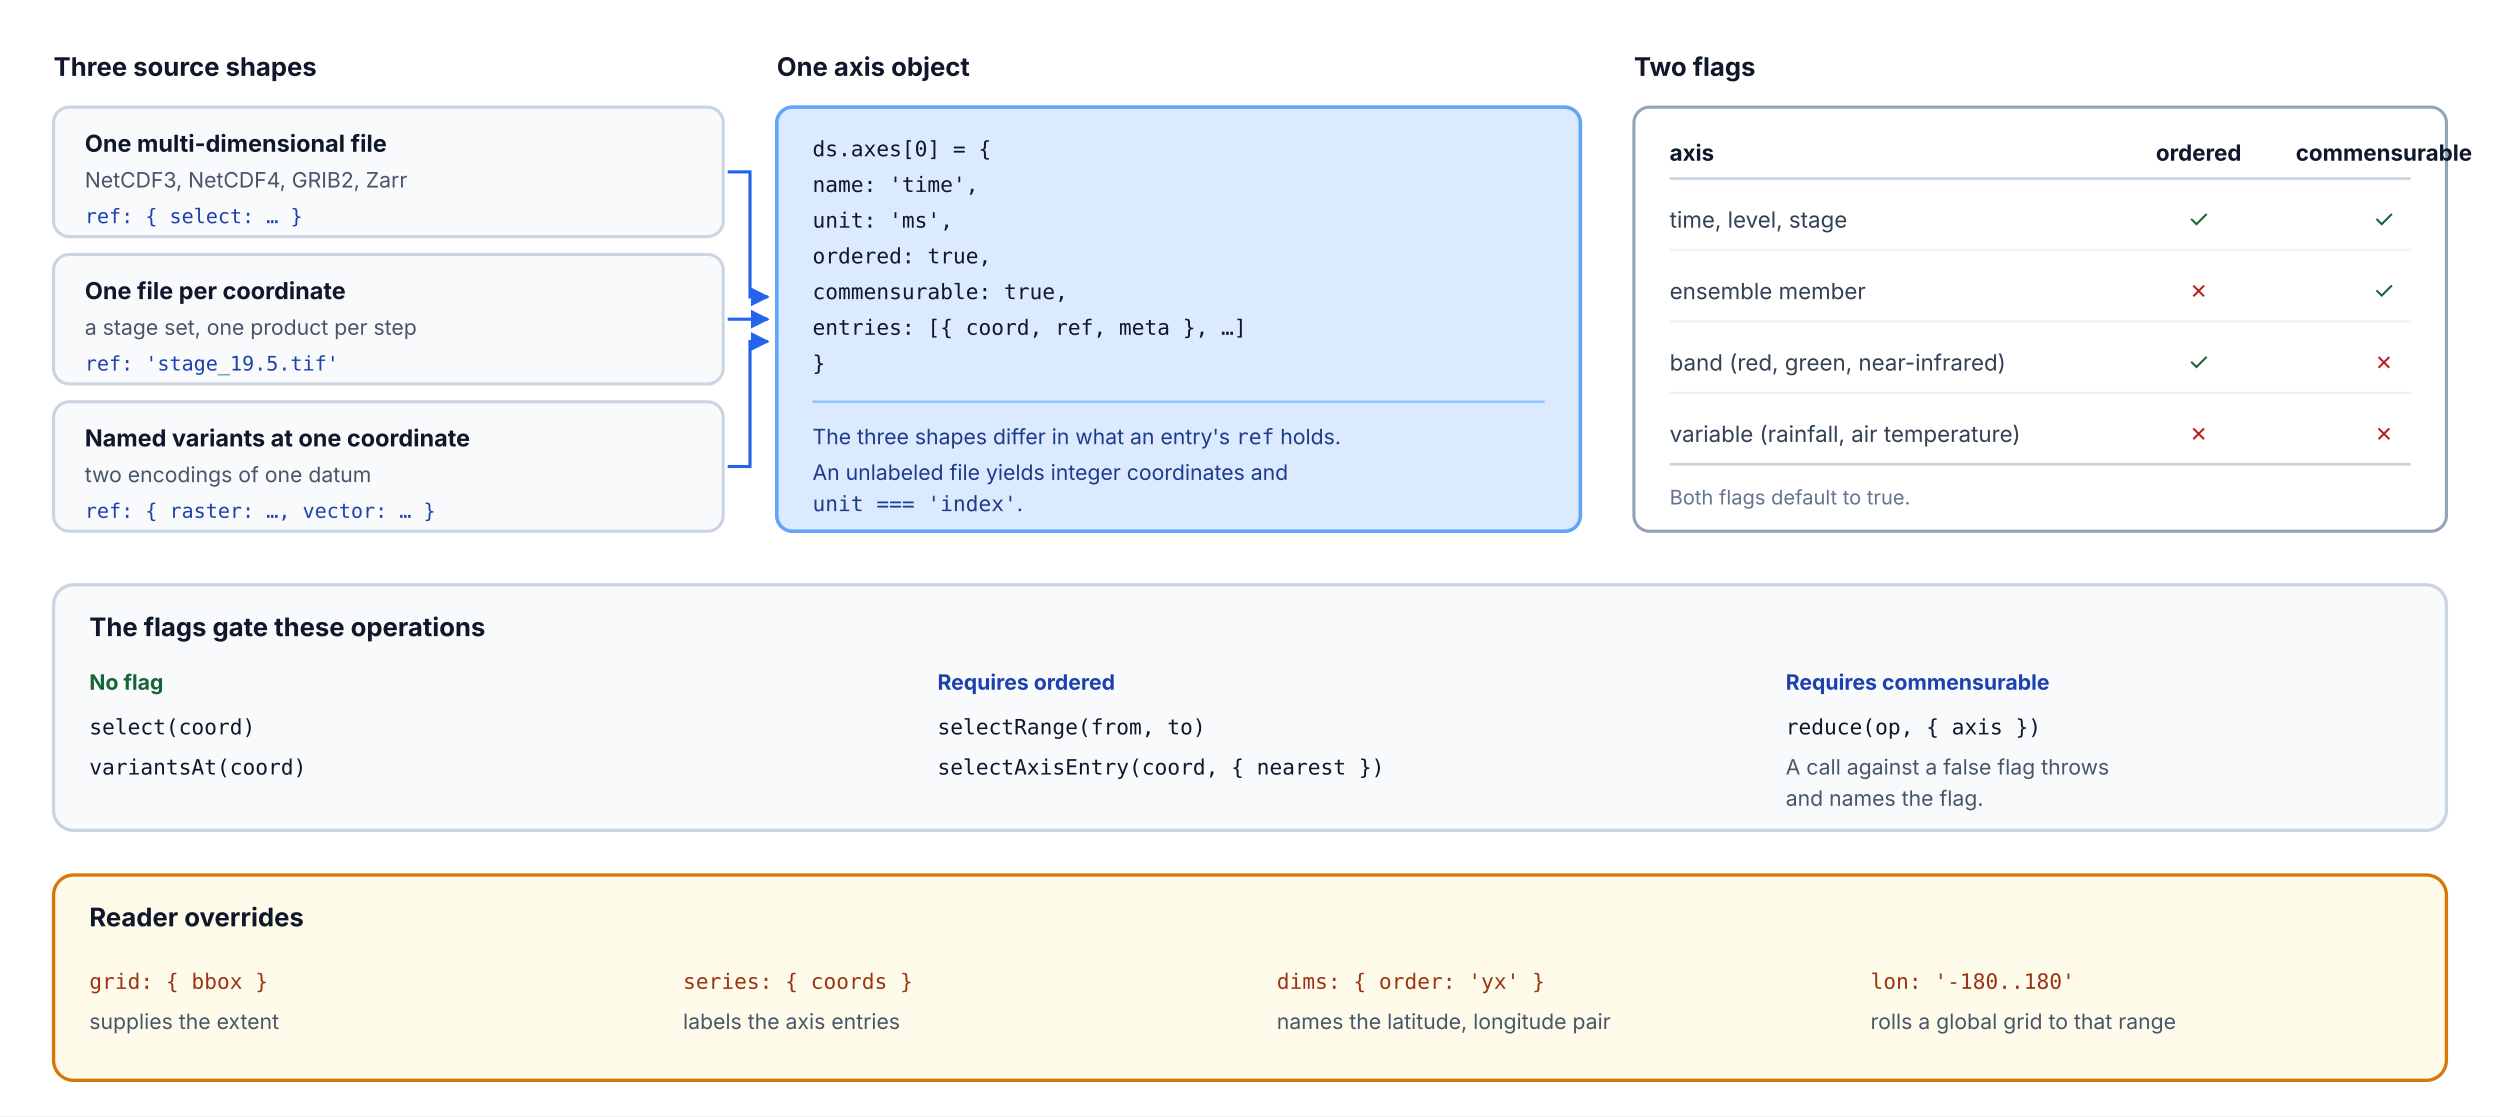
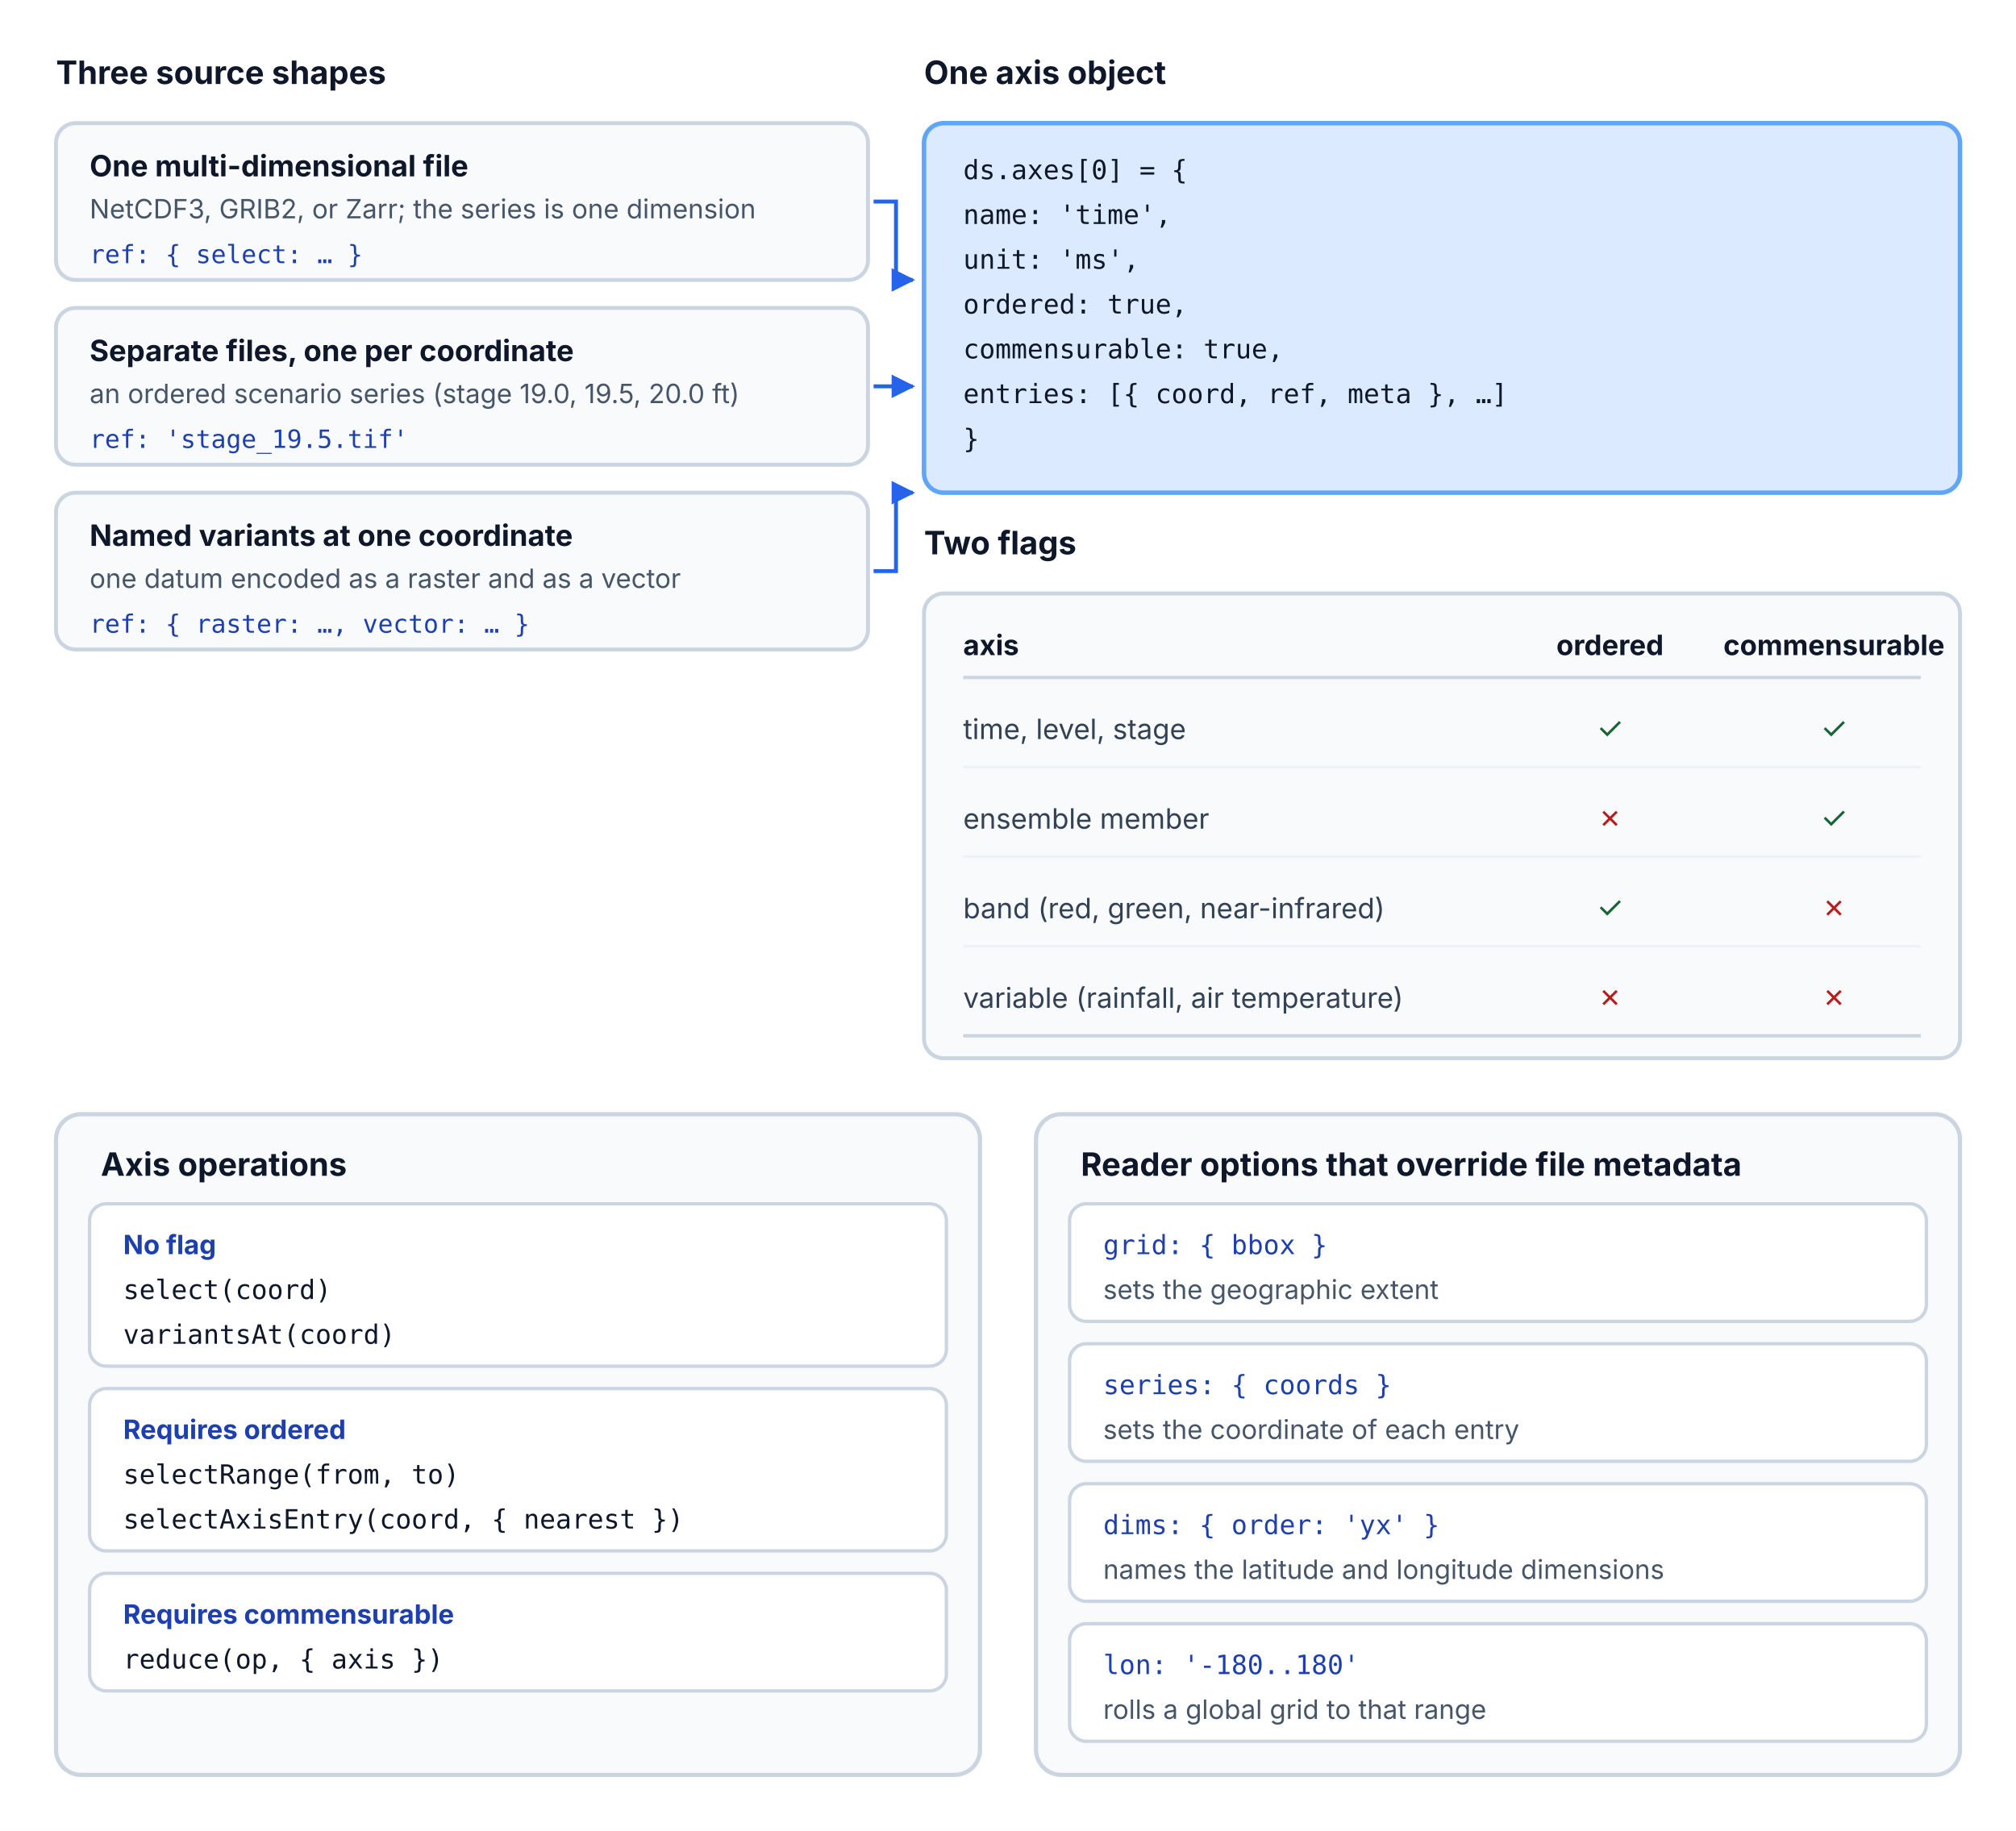
- <svg xmlns="http://www.w3.org/2000/svg" width="1120" height="500" viewBox="0 0 1120 500" font-family="Inter, 'Helvetica Neue', Arial, sans-serif">
+ <svg xmlns="http://www.w3.org/2000/svg" width="720" height="654" viewBox="0 0 720 654" font-family="Inter, 'Helvetica Neue', Arial, sans-serif">
  <defs>
    <marker id="ax" viewBox="0 0 10 10" refX="9" refY="5" markerWidth="6" markerHeight="6" orient="auto">
      <path d="M0,0 L10,5 L0,10 Z" fill="#2563eb" />
    </marker>
  </defs>
-   <rect width="1120" height="500" fill="#ffffff" />
-   <text x="24" y="34" font-size="11.5" font-weight="700" fill="#0f172a">Three source shapes</text>
-   <text x="348" y="34" font-size="11.5" font-weight="700" fill="#0f172a">One axis object</text>
-   <text x="732" y="34" font-size="11.5" font-weight="700" fill="#0f172a">Two flags</text>
-   <rect x="24" y="48" width="300" height="58" rx="7" fill="#f8fafc" stroke="#cbd5e1" stroke-width="1.4" />
-   <text x="38" y="68" font-size="10.5" font-weight="700" fill="#0f172a">One multi-dimensional file</text>
-   <text x="38" y="84" font-size="9.5" fill="#475569">NetCDF3, NetCDF4, GRIB2, Zarr</text>
-   <text x="38" y="100" font-size="9" font-family="ui-monospace, Menlo, Consolas, monospace" fill="#1e40af">ref: { select: … }</text>
-   <rect x="24" y="114" width="300" height="58" rx="7" fill="#f8fafc" stroke="#cbd5e1" stroke-width="1.4" />
-   <text x="38" y="134" font-size="10.5" font-weight="700" fill="#0f172a">One file per coordinate</text>
-   <text x="38" y="150" font-size="9.5" fill="#475569">a stage set, one product per step</text>
-   <text x="38" y="166" font-size="9" font-family="ui-monospace, Menlo, Consolas, monospace" fill="#1e40af">ref: 'stage_19.5.tif'</text>
-   <rect x="24" y="180" width="300" height="58" rx="7" fill="#f8fafc" stroke="#cbd5e1" stroke-width="1.4" />
-   <text x="38" y="200" font-size="10.5" font-weight="700" fill="#0f172a">Named variants at one coordinate</text>
-   <text x="38" y="216" font-size="9.5" fill="#475569">two encodings of one datum</text>
-   <text x="38" y="232" font-size="9" font-family="ui-monospace, Menlo, Consolas, monospace" fill="#1e40af">ref: { raster: …, vector: … }</text>
-   <path d="M326,77 L336,77 L336,133 L344,133" fill="none" stroke="#2563eb" stroke-width="1.4" marker-end="url(#ax)" />
-   <path d="M326,143 L344,143" fill="none" stroke="#2563eb" stroke-width="1.4" marker-end="url(#ax)" />
-   <path d="M326,209 L336,209 L336,153 L344,153" fill="none" stroke="#2563eb" stroke-width="1.4" marker-end="url(#ax)" />
-   <rect x="348" y="48" width="360" height="190" rx="7" fill="#dbeafe" stroke="#60a5fa" stroke-width="1.6" />
-   <text x="364" y="70" font-size="9.5" font-family="ui-monospace, Menlo, Consolas, monospace" fill="#0f172a">ds.axes[0] = {</text>
-   <text x="364" y="86" font-size="9.5" font-family="ui-monospace, Menlo, Consolas, monospace" fill="#0f172a">  name:          'time',</text>
-   <text x="364" y="102" font-size="9.5" font-family="ui-monospace, Menlo, Consolas, monospace" fill="#0f172a">  unit:          'ms',</text>
-   <text x="364" y="118" font-size="9.5" font-family="ui-monospace, Menlo, Consolas, monospace" fill="#0f172a">  ordered:       true,</text>
-   <text x="364" y="134" font-size="9.5" font-family="ui-monospace, Menlo, Consolas, monospace" fill="#0f172a">  commensurable: true,</text>
-   <text x="364" y="150" font-size="9.5" font-family="ui-monospace, Menlo, Consolas, monospace" fill="#0f172a">  entries: [{ coord, ref, meta }, …]</text>
-   <text x="364" y="166" font-size="9.5" font-family="ui-monospace, Menlo, Consolas, monospace" fill="#0f172a">}</text>
-   <line x1="364" y1="180" x2="692" y2="180" stroke="#93c5fd" stroke-width="1.1" />
-   <text x="364" y="199" font-size="9.5" fill="#1e3a8a">The three shapes differ in what an entry's <tspan font-family="ui-monospace, Menlo, Consolas, monospace">ref</tspan> holds.</text>
-   <text x="364" y="215" font-size="9.5" fill="#1e3a8a">An unlabeled file yields integer coordinates and</text>
-   <text x="364" y="229" font-size="9.5" fill="#1e3a8a">
-     <tspan font-family="ui-monospace, Menlo, Consolas, monospace">unit === 'index'</tspan>.</text>
-   <rect x="732" y="48" width="364" height="190" rx="7" fill="#ffffff" stroke="#94a3b8" stroke-width="1.4" />
-   <text x="748" y="72" font-size="10" font-weight="700" fill="#0f172a">axis</text>
-   <text x="985" y="72" font-size="10" font-weight="700" fill="#0f172a" text-anchor="middle">ordered</text>
-   <text x="1068" y="72" font-size="10" font-weight="700" fill="#0f172a" text-anchor="middle">commensurable</text>
-   <line x1="748" y1="80" x2="1080" y2="80" stroke="#cbd5e1" stroke-width="1.2" />
-   <text x="748" y="102" font-size="10" fill="#334155">time, level, stage</text>
-   <text x="985" y="102" font-size="11" fill="#166534" text-anchor="middle">✓</text>
-   <text x="1068" y="102" font-size="11" fill="#166534" text-anchor="middle">✓</text>
-   <line x1="748" y1="112" x2="1080" y2="112" stroke="#eef2f6" stroke-width="1" />
-   <text x="748" y="134" font-size="10" fill="#334155">ensemble member</text>
-   <text x="985" y="134" font-size="11" fill="#b91c1c" text-anchor="middle">✗</text>
-   <text x="1068" y="134" font-size="11" fill="#166534" text-anchor="middle">✓</text>
-   <line x1="748" y1="144" x2="1080" y2="144" stroke="#eef2f6" stroke-width="1" />
-   <text x="748" y="166" font-size="10" fill="#334155">band (red, green, near-infrared)</text>
-   <text x="985" y="166" font-size="11" fill="#166534" text-anchor="middle">✓</text>
-   <text x="1068" y="166" font-size="11" fill="#b91c1c" text-anchor="middle">✗</text>
-   <line x1="748" y1="176" x2="1080" y2="176" stroke="#eef2f6" stroke-width="1" />
-   <text x="748" y="198" font-size="10" fill="#334155">variable (rainfall, air temperature)</text>
-   <text x="985" y="198" font-size="11" fill="#b91c1c" text-anchor="middle">✗</text>
-   <text x="1068" y="198" font-size="11" fill="#b91c1c" text-anchor="middle">✗</text>
-   <line x1="748" y1="208" x2="1080" y2="208" stroke="#cbd5e1" stroke-width="1.2" />
-   <text x="748" y="226" font-size="9" fill="#64748b">Both flags default to true.</text>
-   <rect x="24" y="262" width="1072" height="110" rx="9" fill="#f8fafc" stroke="#cbd5e1" stroke-width="1.5" />
-   <text x="40" y="285" font-size="11.5" font-weight="700" fill="#0f172a">The flags gate these operations</text>
-   <text x="40" y="309" font-size="9.5" font-weight="700" fill="#166534">No flag</text>
-   <text x="40" y="329" font-size="9.5" font-family="ui-monospace, Menlo, Consolas, monospace" fill="#0f172a">select(coord)</text>
-   <text x="40" y="347" font-size="9.5" font-family="ui-monospace, Menlo, Consolas, monospace" fill="#0f172a">variantsAt(coord)</text>
-   <text x="420" y="309" font-size="9.5" font-weight="700" fill="#1e40af">Requires ordered</text>
-   <text x="420" y="329" font-size="9.5" font-family="ui-monospace, Menlo, Consolas, monospace" fill="#0f172a">selectRange(from, to)</text>
-   <text x="420" y="347" font-size="9.5" font-family="ui-monospace, Menlo, Consolas, monospace" fill="#0f172a">selectAxisEntry(coord, { nearest })</text>
-   <text x="800" y="309" font-size="9.5" font-weight="700" fill="#1e40af">Requires commensurable</text>
-   <text x="800" y="329" font-size="9.5" font-family="ui-monospace, Menlo, Consolas, monospace" fill="#0f172a">reduce(op, { axis })</text>
-   <text x="800" y="347" font-size="9.5" fill="#475569">A call against a false flag throws</text>
-   <text x="800" y="361" font-size="9.5" fill="#475569">and names the flag.</text>
-   <rect x="24" y="392" width="1072" height="92" rx="9" fill="#fffbeb" stroke="#d97706" stroke-width="1.5" />
-   <text x="40" y="415" font-size="11.5" font-weight="700" fill="#0f172a">Reader overrides</text>
-   <text x="40" y="443" font-size="9.5" font-family="ui-monospace, Menlo, Consolas, monospace" fill="#9a3412">grid: { bbox }</text>
-   <text x="40" y="461" font-size="9.5" fill="#475569">supplies the extent</text>
-   <text x="306" y="443" font-size="9.5" font-family="ui-monospace, Menlo, Consolas, monospace" fill="#9a3412">series: { coords }</text>
-   <text x="306" y="461" font-size="9.5" fill="#475569">labels the axis entries</text>
-   <text x="572" y="443" font-size="9.5" font-family="ui-monospace, Menlo, Consolas, monospace" fill="#9a3412">dims: { order: 'yx' }</text>
-   <text x="572" y="461" font-size="9.5" fill="#475569">names the latitude, longitude pair</text>
-   <text x="838" y="443" font-size="9.5" font-family="ui-monospace, Menlo, Consolas, monospace" fill="#9a3412">lon: '-180..180'</text>
-   <text x="838" y="461" font-size="9.5" fill="#475569">rolls a global grid to that range</text>
+   <rect width="720" height="654" fill="#ffffff" />
+   <text x="20" y="30" font-size="11.5" font-weight="700" fill="#0f172a">Three source shapes</text>
+   <rect x="20" y="44" width="290" height="56" rx="7" fill="#f8fafc" stroke="#cbd5e1" stroke-width="1.4" />
+   <text x="32" y="63" font-size="10.5" font-weight="700" fill="#0f172a">One multi-dimensional file</text>
+   <text x="32" y="78" font-size="9.5" fill="#475569">NetCDF3, GRIB2, or Zarr; the series is one dimension</text>
+   <text x="32" y="94" font-size="9" font-family="ui-monospace, Menlo, Consolas, monospace" fill="#1e40af">ref: { select: … }</text>
+   <rect x="20" y="110" width="290" height="56" rx="7" fill="#f8fafc" stroke="#cbd5e1" stroke-width="1.4" />
+   <text x="32" y="129" font-size="10.5" font-weight="700" fill="#0f172a">Separate files, one per coordinate</text>
+   <text x="32" y="144" font-size="9.5" fill="#475569">an ordered scenario series (stage 19.0, 19.5, 20.0 ft)</text>
+   <text x="32" y="160" font-size="9" font-family="ui-monospace, Menlo, Consolas, monospace" fill="#1e40af">ref: 'stage_19.5.tif'</text>
+   <rect x="20" y="176" width="290" height="56" rx="7" fill="#f8fafc" stroke="#cbd5e1" stroke-width="1.4" />
+   <text x="32" y="195" font-size="10.5" font-weight="700" fill="#0f172a">Named variants at one coordinate</text>
+   <text x="32" y="210" font-size="9.5" fill="#475569">one datum encoded as a raster and as a vector</text>
+   <text x="32" y="226" font-size="9" font-family="ui-monospace, Menlo, Consolas, monospace" fill="#1e40af">ref: { raster: …, vector: … }</text>
+   <path d="M312,72 L320,72 L320,100 L326,100" fill="none" stroke="#2563eb" stroke-width="1.4" marker-end="url(#ax)" />
+   <path d="M312,138 L326,138" fill="none" stroke="#2563eb" stroke-width="1.4" marker-end="url(#ax)" />
+   <path d="M312,204 L320,204 L320,176 L326,176" fill="none" stroke="#2563eb" stroke-width="1.4" marker-end="url(#ax)" />
+   <text x="330" y="30" font-size="11.5" font-weight="700" fill="#0f172a">One axis object</text>
+   <rect x="330" y="44" width="370" height="132" rx="7" fill="#dbeafe" stroke="#60a5fa" stroke-width="1.6" />
+   <text x="344" y="64" font-size="9.5" font-family="ui-monospace, Menlo, Consolas, monospace" fill="#0f172a">ds.axes[0] = {</text>
+   <text x="344" y="80" font-size="9.5" font-family="ui-monospace, Menlo, Consolas, monospace" fill="#0f172a">  name:          'time',</text>
+   <text x="344" y="96" font-size="9.5" font-family="ui-monospace, Menlo, Consolas, monospace" fill="#0f172a">  unit:          'ms',</text>
+   <text x="344" y="112" font-size="9.5" font-family="ui-monospace, Menlo, Consolas, monospace" fill="#0f172a">  ordered:       true,</text>
+   <text x="344" y="128" font-size="9.5" font-family="ui-monospace, Menlo, Consolas, monospace" fill="#0f172a">  commensurable: true,</text>
+   <text x="344" y="144" font-size="9.5" font-family="ui-monospace, Menlo, Consolas, monospace" fill="#0f172a">  entries: [{ coord, ref, meta }, …]</text>
+   <text x="344" y="160" font-size="9.5" font-family="ui-monospace, Menlo, Consolas, monospace" fill="#0f172a">}</text>
+   <text x="330" y="198" font-size="11.5" font-weight="700" fill="#0f172a">Two flags</text>
+   <rect x="330" y="212" width="370" height="166" rx="7" fill="#f8fafc" stroke="#cbd5e1" stroke-width="1.4" />
+   <text x="344" y="234" font-size="10" font-weight="700" fill="#0f172a">axis</text>
+   <text x="575" y="234" font-size="10" font-weight="700" fill="#0f172a" text-anchor="middle">ordered</text>
+   <text x="655" y="234" font-size="10" font-weight="700" fill="#0f172a" text-anchor="middle">commensurable</text>
+   <line x1="344" y1="242" x2="686" y2="242" stroke="#cbd5e1" stroke-width="1.2" />
+   <text x="344" y="264" font-size="10" fill="#334155">time, level, stage</text>
+   <text x="575" y="264" font-size="11" fill="#166534" text-anchor="middle">✓</text>
+   <text x="655" y="264" font-size="11" fill="#166534" text-anchor="middle">✓</text>
+   <line x1="344" y1="274" x2="686" y2="274" stroke="#eef2f6" stroke-width="1" />
+   <text x="344" y="296" font-size="10" fill="#334155">ensemble member</text>
+   <text x="575" y="296" font-size="11" fill="#b91c1c" text-anchor="middle">✗</text>
+   <text x="655" y="296" font-size="11" fill="#166534" text-anchor="middle">✓</text>
+   <line x1="344" y1="306" x2="686" y2="306" stroke="#eef2f6" stroke-width="1" />
+   <text x="344" y="328" font-size="10" fill="#334155">band (red, green, near-infrared)</text>
+   <text x="575" y="328" font-size="11" fill="#166534" text-anchor="middle">✓</text>
+   <text x="655" y="328" font-size="11" fill="#b91c1c" text-anchor="middle">✗</text>
+   <line x1="344" y1="338" x2="686" y2="338" stroke="#eef2f6" stroke-width="1" />
+   <text x="344" y="360" font-size="10" fill="#334155">variable (rainfall, air temperature)</text>
+   <text x="575" y="360" font-size="11" fill="#b91c1c" text-anchor="middle">✗</text>
+   <text x="655" y="360" font-size="11" fill="#b91c1c" text-anchor="middle">✗</text>
+   <line x1="344" y1="370" x2="686" y2="370" stroke="#cbd5e1" stroke-width="1.2" />
+   <rect x="20" y="398" width="330" height="236" rx="9" fill="#f8fafc" stroke="#cbd5e1" stroke-width="1.5" />
+   <text x="36" y="420" font-size="11.5" font-weight="700" fill="#0f172a">Axis operations</text>
+   <rect x="32" y="430" width="306" height="58" rx="6" fill="#ffffff" stroke="#cbd5e1" stroke-width="1.2" />
+   <text x="44" y="448" font-size="9.5" font-weight="700" fill="#1e40af">No flag</text>
+   <text x="44" y="464" font-size="9.5" font-family="ui-monospace, Menlo, Consolas, monospace" fill="#0f172a">select(coord)</text>
+   <text x="44" y="480" font-size="9.5" font-family="ui-monospace, Menlo, Consolas, monospace" fill="#0f172a">variantsAt(coord)</text>
+   <rect x="32" y="496" width="306" height="58" rx="6" fill="#ffffff" stroke="#cbd5e1" stroke-width="1.2" />
+   <text x="44" y="514" font-size="9.5" font-weight="700" fill="#1e40af">Requires ordered</text>
+   <text x="44" y="530" font-size="9.5" font-family="ui-monospace, Menlo, Consolas, monospace" fill="#0f172a">selectRange(from, to)</text>
+   <text x="44" y="546" font-size="9.5" font-family="ui-monospace, Menlo, Consolas, monospace" fill="#0f172a">selectAxisEntry(coord, { nearest })</text>
+   <rect x="32" y="562" width="306" height="42" rx="6" fill="#ffffff" stroke="#cbd5e1" stroke-width="1.2" />
+   <text x="44" y="580" font-size="9.5" font-weight="700" fill="#1e40af">Requires commensurable</text>
+   <text x="44" y="596" font-size="9.5" font-family="ui-monospace, Menlo, Consolas, monospace" fill="#0f172a">reduce(op, { axis })</text>
+   <rect x="370" y="398" width="330" height="236" rx="9" fill="#f8fafc" stroke="#cbd5e1" stroke-width="1.5" />
+   <text x="386" y="420" font-size="11.5" font-weight="700" fill="#0f172a">Reader options that override file metadata</text>
+   <rect x="382" y="430" width="306" height="42" rx="6" fill="#ffffff" stroke="#cbd5e1" stroke-width="1.2" />
+   <text x="394" y="448" font-size="9.5" font-family="ui-monospace, Menlo, Consolas, monospace" fill="#1e40af">grid: { bbox }</text>
+   <text x="394" y="464" font-size="9.5" fill="#475569">sets the geographic extent</text>
+   <rect x="382" y="480" width="306" height="42" rx="6" fill="#ffffff" stroke="#cbd5e1" stroke-width="1.2" />
+   <text x="394" y="498" font-size="9.5" font-family="ui-monospace, Menlo, Consolas, monospace" fill="#1e40af">series: { coords }</text>
+   <text x="394" y="514" font-size="9.5" fill="#475569">sets the coordinate of each entry</text>
+   <rect x="382" y="530" width="306" height="42" rx="6" fill="#ffffff" stroke="#cbd5e1" stroke-width="1.2" />
+   <text x="394" y="548" font-size="9.5" font-family="ui-monospace, Menlo, Consolas, monospace" fill="#1e40af">dims: { order: 'yx' }</text>
+   <text x="394" y="564" font-size="9.5" fill="#475569">names the latitude and longitude dimensions</text>
+   <rect x="382" y="580" width="306" height="42" rx="6" fill="#ffffff" stroke="#cbd5e1" stroke-width="1.2" />
+   <text x="394" y="598" font-size="9.5" font-family="ui-monospace, Menlo, Consolas, monospace" fill="#1e40af">lon: '-180..180'</text>
+   <text x="394" y="614" font-size="9.5" fill="#475569">rolls a global grid to that range</text>
</svg>
